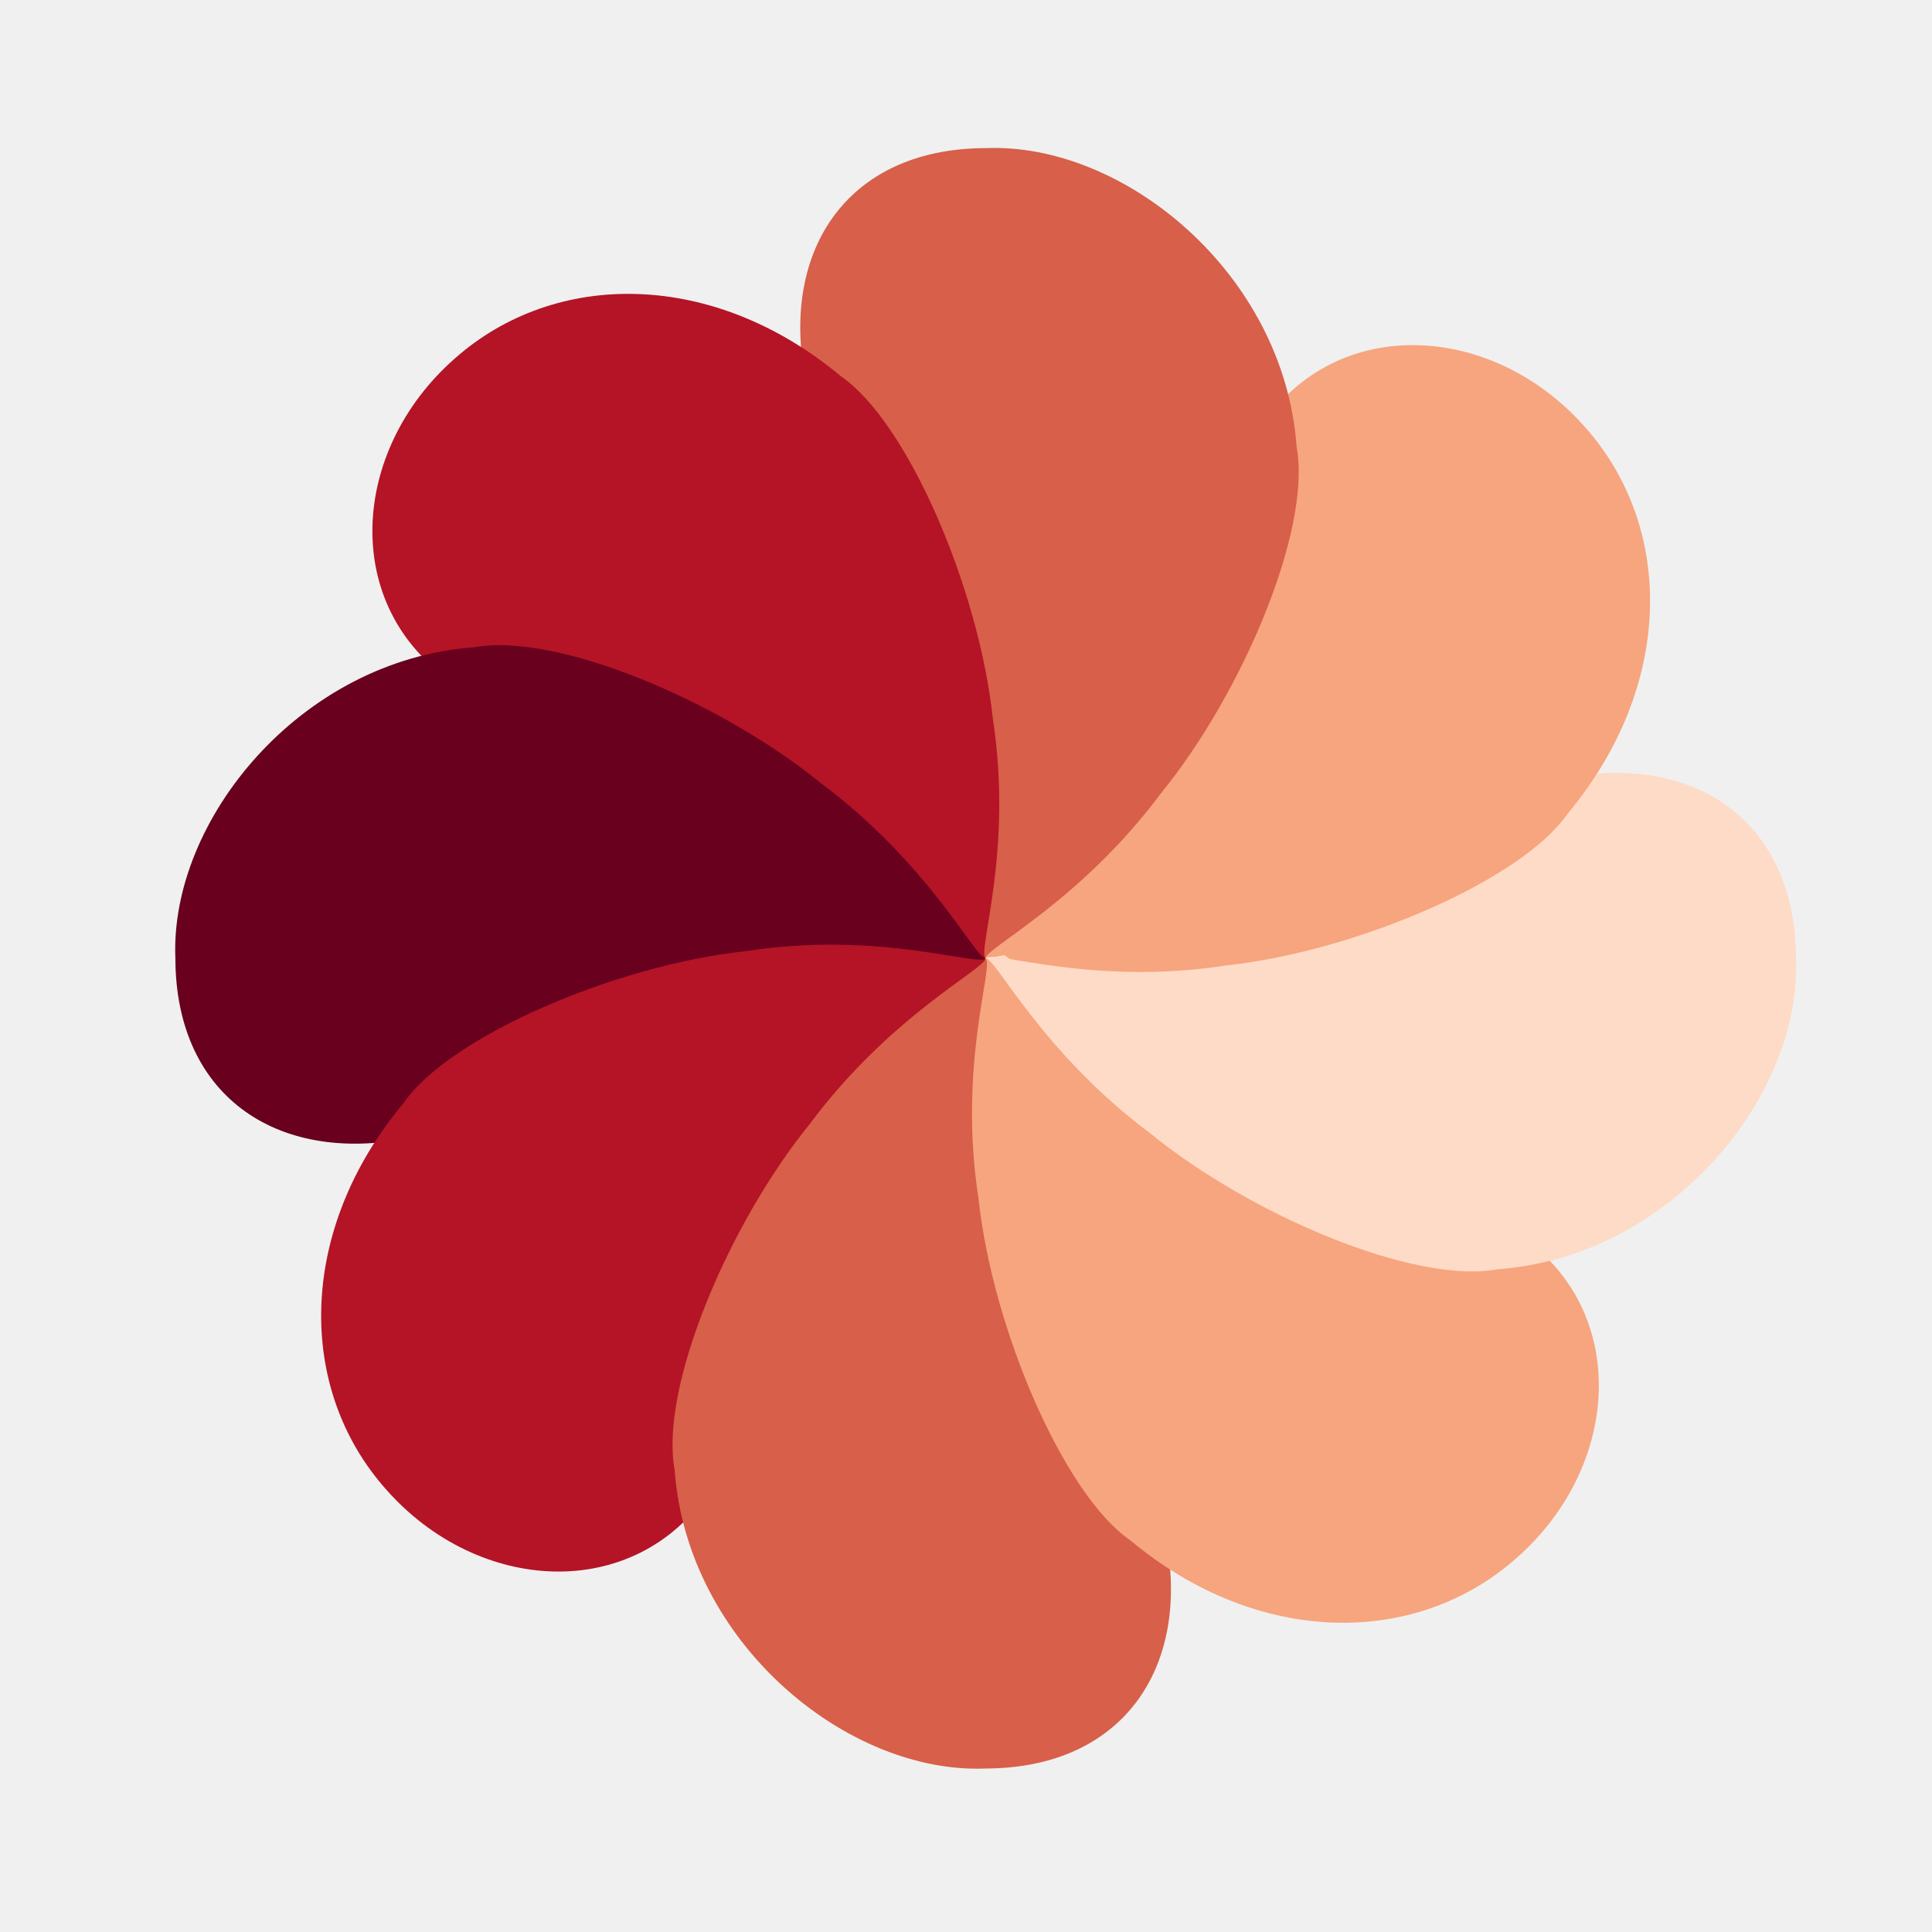
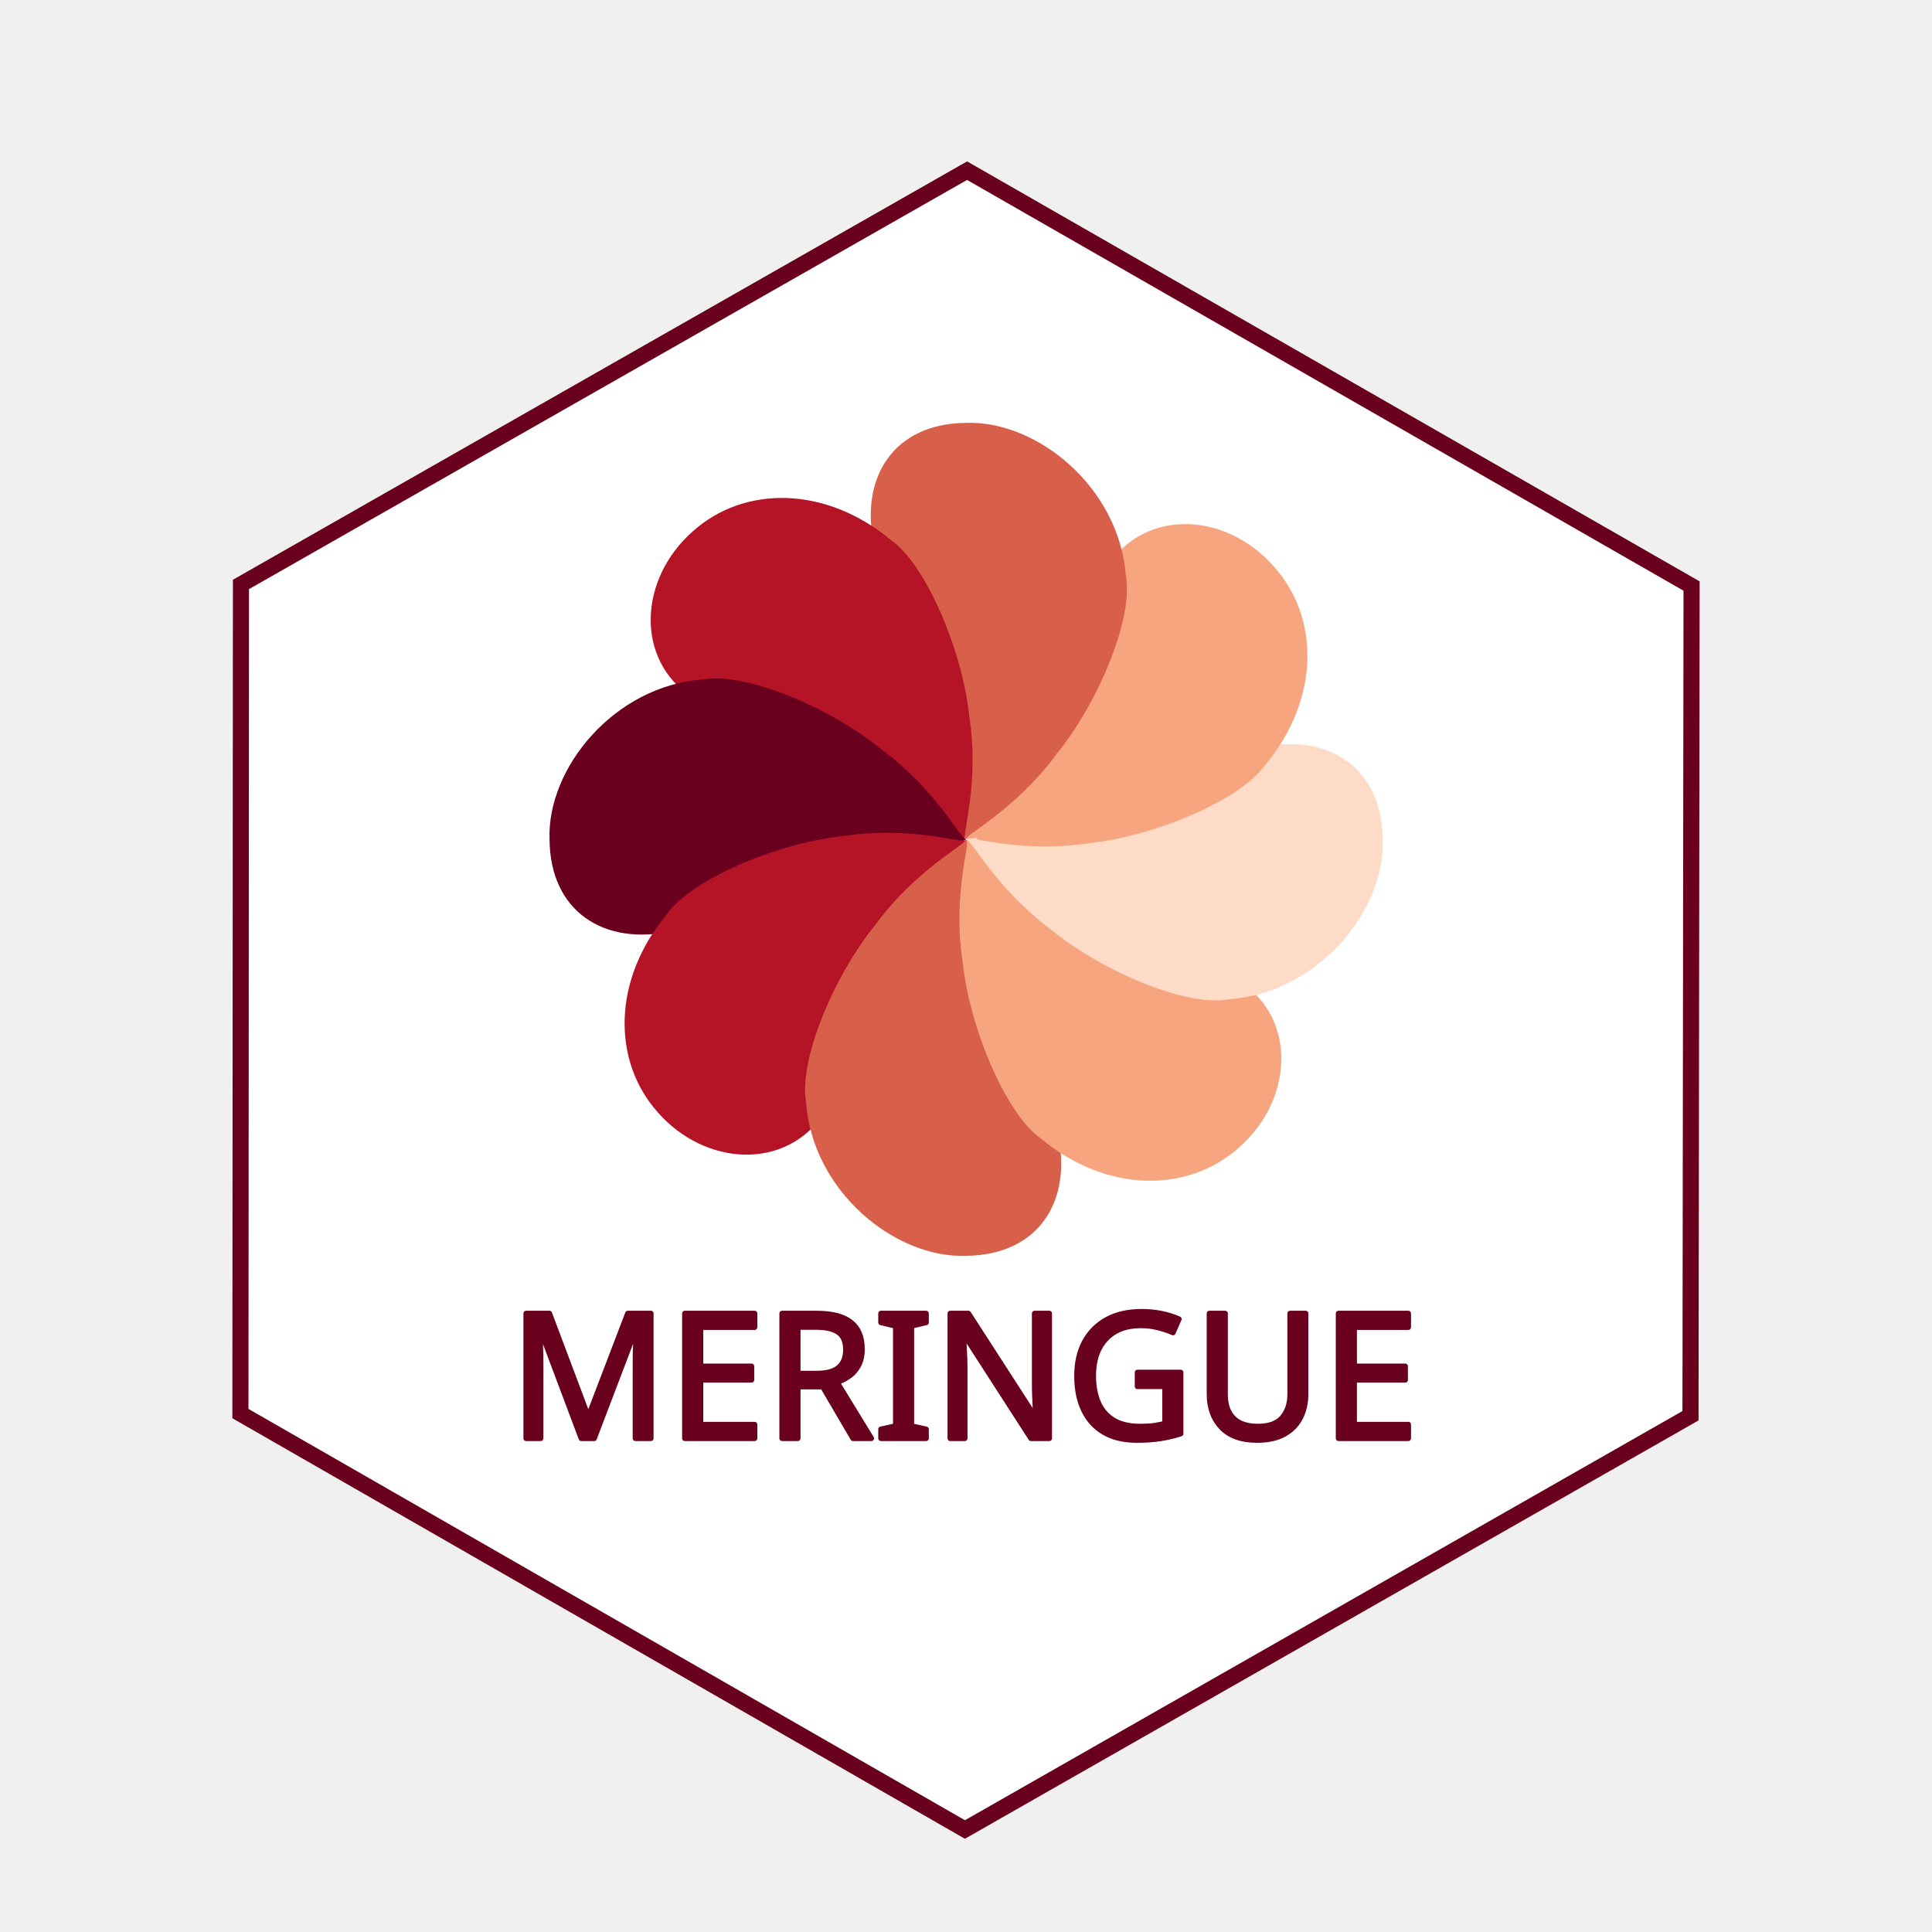
- <svg xmlns="http://www.w3.org/2000/svg" version="1.1" id="Layer_1" x="0px" y="0px" width="142.077px" height="142.071px" viewBox="235.423 324.5 142.077 142.071" enable-background="new 235.423 324.5 142.077 142.071" xml:space="preserve">
-   <g id="Layer_1_1_">
+ <svg xmlns="http://www.w3.org/2000/svg" version="1.1" x="0px" y="0px" viewBox="0 0 360 360" style="enable-background:new 0 0 360 360;" xml:space="preserve">
+   <style type="text/css">
+ 	.st0{fill:#FFFFFF;stroke:#68001E;stroke-width:3;stroke-miterlimit:10;}
+ 	.st1{fill:#FEDBC6;}
+ 	.st2{fill:#F6A57F;}
+ 	.st3{fill:#D85F49;}
+ 	.st4{fill:#B41426;}
+ 	.st5{fill:#68001E;}
+ 	.st6{display:none;}
+ 	.st7{display:inline;}
+ 	.st8{fill:#68001E;stroke:#68001E;stroke-linecap:round;stroke-linejoin:round;stroke-miterlimit:10;}
+ 	.st9{font-family:'Helvetica-Light';}
+ 	.st10{font-size:32.603px;}
+ </style>
+   <g id="Layer_2">
    <g>
+       <polygon class="st0" points="44.8,263.4 44.9,108.9 180.2,31.8 315.2,109.2 315,263.8 179.8,340.9   " />
+     </g>
+   </g>
+   <g id="Layer_1">
+     <g id="Layer_1_1_">
      <g>
        <g>
-           <path fill="#FEDBC6" d="M349.924,381.834c9.767-2.148,17.542,2.777,17.564,13.138c0.418,10.162-9.222,21.951-21.968,22.871      c-6.021,1.111-18.044-3.924-25.5-9.99c-7.973-5.947-11.381-12.924-12.115-12.88c0.382-0.701,7.964-0.418,17.323-3.495      C334.469,388.917,345.486,382.998,349.924,381.834z" />
-           <path fill="#F6A57F" d="M328.188,355.821c5.535-8.259,17.033-7.614,23.821,0.116c6.575,7.406,6.516,19.037-1.312,28.406      c-3.354,4.875-15.551,10.128-25.12,11.156c-9.877,1.533-17.128-1.161-17.675-0.525c-0.259-0.865,5.384-5.85,9.767-14.729      C322.359,371.87,325.789,359.601,328.188,355.821z" />
-           <path fill="#D85F49" d="M294.769,352.955c-2.15-9.768,2.774-17.542,13.137-17.563c10.16-0.42,21.95,9.217,22.869,21.965      c1.111,6.023-3.924,18.044-9.991,25.5c-5.945,7.973-12.923,11.38-12.879,12.117c-0.701-0.382-0.418-7.964-3.494-17.325      C301.851,368.41,295.932,357.393,294.769,352.955z" />
-           <path fill="#B41426" d="M268.752,374.687c-8.262-5.537-7.617-17.033,0.115-23.821c7.407-6.574,19.039-6.512,28.405,1.312      c4.875,3.354,10.129,15.55,11.157,25.12c1.532,9.876-1.161,17.127-0.524,17.675c-0.864,0.258-5.849-5.384-14.729-9.766      C284.801,380.518,272.532,377.087,268.752,374.687z" />
-           <path fill="#68001E" d="M265.885,408.109c-9.766,2.148-17.543-2.775-17.565-13.139c-0.419-10.16,9.222-21.951,21.967-22.869      c6.021-1.113,18.044,3.923,25.5,9.991c7.974,5.946,11.381,12.922,12.117,12.879c-0.382,0.701-7.964,0.417-17.326,3.495      C281.34,401.027,270.322,406.945,265.885,408.109z" />
-           <path fill="#B41426" d="M287.618,434.125c-5.534,8.264-17.031,7.619-23.821-0.115c-6.574-7.406-6.515-19.037,1.312-28.404      c3.354-4.875,15.55-10.128,25.12-11.157c9.877-1.532,17.128,1.161,17.675,0.525c0.258,0.865-5.384,5.849-9.767,14.728      C293.448,418.076,290.018,430.346,287.618,434.125z" />
-           <path fill="#D85F49" d="M321.039,436.992c2.149,9.766-2.773,17.541-13.135,17.562c-10.163,0.418-21.951-9.221-22.87-21.965      c-1.112-6.021,3.923-18.045,9.991-25.5c5.946-7.975,12.924-11.382,12.879-12.118c0.7,0.382,0.418,7.964,3.493,17.325      C313.958,421.537,319.877,432.555,321.039,436.992z" />
-           <path fill="#F6A57F" d="M347.057,415.258c8.263,5.535,7.615,17.033-0.115,23.822c-7.405,6.574-19.036,6.516-28.405-1.312      c-4.875-3.354-10.129-15.551-11.156-25.121c-1.532-9.875,1.161-17.126,0.525-17.674c0.864-0.258,5.849,5.383,14.729,9.766      C331.007,409.428,343.275,412.857,347.057,415.258z" />
-           <path fill="#FEDBC6" d="M338.748,401.803c-10.933,1.791-20.006-0.979-27.568-5.886c-0.661-0.331-1.292-0.716-1.884-1.173      c-0.89,0.144-1.391,0.229-1.391,0.229c0.734-0.044,4.143,6.934,12.115,12.879c7.456,6.066,19.479,11.104,25.5,9.992      c12.746-0.92,22.386-12.709,21.968-22.872c-0.003-3.139-0.754-5.813-2.048-7.933      C359.079,395.057,348.165,400.432,338.748,401.803z" />
+           <g>
+             <path class="st1" d="M234.7,139.3c12.7-2.8,22.8,3.6,22.9,17.1c0.5,13.2-12,28.6-28.6,29.8c-7.8,1.4-23.5-5.1-33.2-13       c-10.4-7.7-14.8-16.8-15.8-16.8c0.5-0.9,10.4-0.5,22.6-4.6C214.6,148.5,228.9,140.8,234.7,139.3z" />
+             <path class="st2" d="M206.4,105.4c7.2-10.8,22.2-9.9,31,0.2c8.6,9.6,8.5,24.8-1.7,37c-4.4,6.3-20.3,13.2-32.7,14.5       c-12.9,2-22.3-1.5-23-0.7c-0.3-1.1,7-7.6,12.7-19.2C198.8,126.3,203.3,110.3,206.4,105.4z" />
+             <path class="st3" d="M162.9,101.7c-2.8-12.7,3.6-22.8,17.1-22.9c13.2-0.5,28.6,12,29.8,28.6c1.4,7.8-5.1,23.5-13,33.2       c-7.7,10.4-16.8,14.8-16.8,15.8c-0.9-0.5-0.5-10.4-4.6-22.6C172.1,121.8,164.4,107.5,162.9,101.7z" />
+             <path class="st4" d="M129,130c-10.8-7.2-9.9-22.2,0.1-31c9.6-8.6,24.8-8.5,37,1.7c6.3,4.4,13.2,20.3,14.5,32.7       c2,12.9-1.5,22.3-0.7,23c-1.1,0.3-7.6-7-19.2-12.7C149.9,137.6,133.9,133.1,129,130z" />
+             <path class="st5" d="M125.3,173.5c-12.7,2.8-22.8-3.6-22.9-17.1c-0.5-13.2,12-28.6,28.6-29.8c7.8-1.4,23.5,5.1,33.2,13       c10.4,7.7,14.8,16.8,15.8,16.8c-0.5,0.9-10.4,0.5-22.6,4.6C145.4,164.3,131.1,172,125.3,173.5z" />
+             <path class="st4" d="M153.6,207.4c-7.2,10.8-22.2,9.9-31-0.1c-8.6-9.6-8.5-24.8,1.7-37c4.4-6.3,20.3-13.2,32.7-14.5       c12.9-2,22.3,1.5,23,0.7c0.3,1.1-7,7.6-12.7,19.2C161.2,186.5,156.7,202.5,153.6,207.4z" />
+             <path class="st3" d="M197.1,211.1c2.8,12.7-3.6,22.8-17.1,22.9c-13.2,0.5-28.6-12-29.8-28.6c-1.4-7.8,5.1-23.5,13-33.2       c7.7-10.4,16.8-14.8,16.8-15.8c0.9,0.5,0.5,10.4,4.5,22.6C187.9,191,195.6,205.4,197.1,211.1z" />
+             <path class="st2" d="M231,182.8c10.8,7.2,9.9,22.2-0.1,31c-9.6,8.6-24.8,8.5-37-1.7c-6.3-4.4-13.2-20.3-14.5-32.7       c-2-12.9,1.5-22.3,0.7-23c1.1-0.3,7.6,7,19.2,12.7C210.1,175.2,226.1,179.7,231,182.8z" />
+             <path class="st1" d="M220.2,165.3c-14.2,2.3-26.1-1.3-35.9-7.7c-0.9-0.4-1.7-0.9-2.5-1.5c-1.2,0.2-1.8,0.3-1.8,0.3       c1-0.1,5.4,9,15.8,16.8c9.7,7.9,25.4,14.5,33.2,13c16.6-1.2,29.2-16.6,28.6-29.8c0-4.1-1-7.6-2.7-10.3       C246.7,156.5,232.4,163.5,220.2,165.3z" />
+           </g>
        </g>
      </g>
    </g>
-   </g>
-   <g id="Layer_2" display="none">
-     <g id="l9xQUH_1_" display="inline">
- 	</g>
+     <g id="Layer_2_1_" class="st6">
+       <g id="l9xQUH_1_" class="st7">
+ 		</g>
+     </g>
+     <g>
+       <text transform="matrix(1 0 0 1 94.8757 268.0182)" class="st8 st9 st10">MERINGUE</text>
+     </g>
  </g>
</svg>
